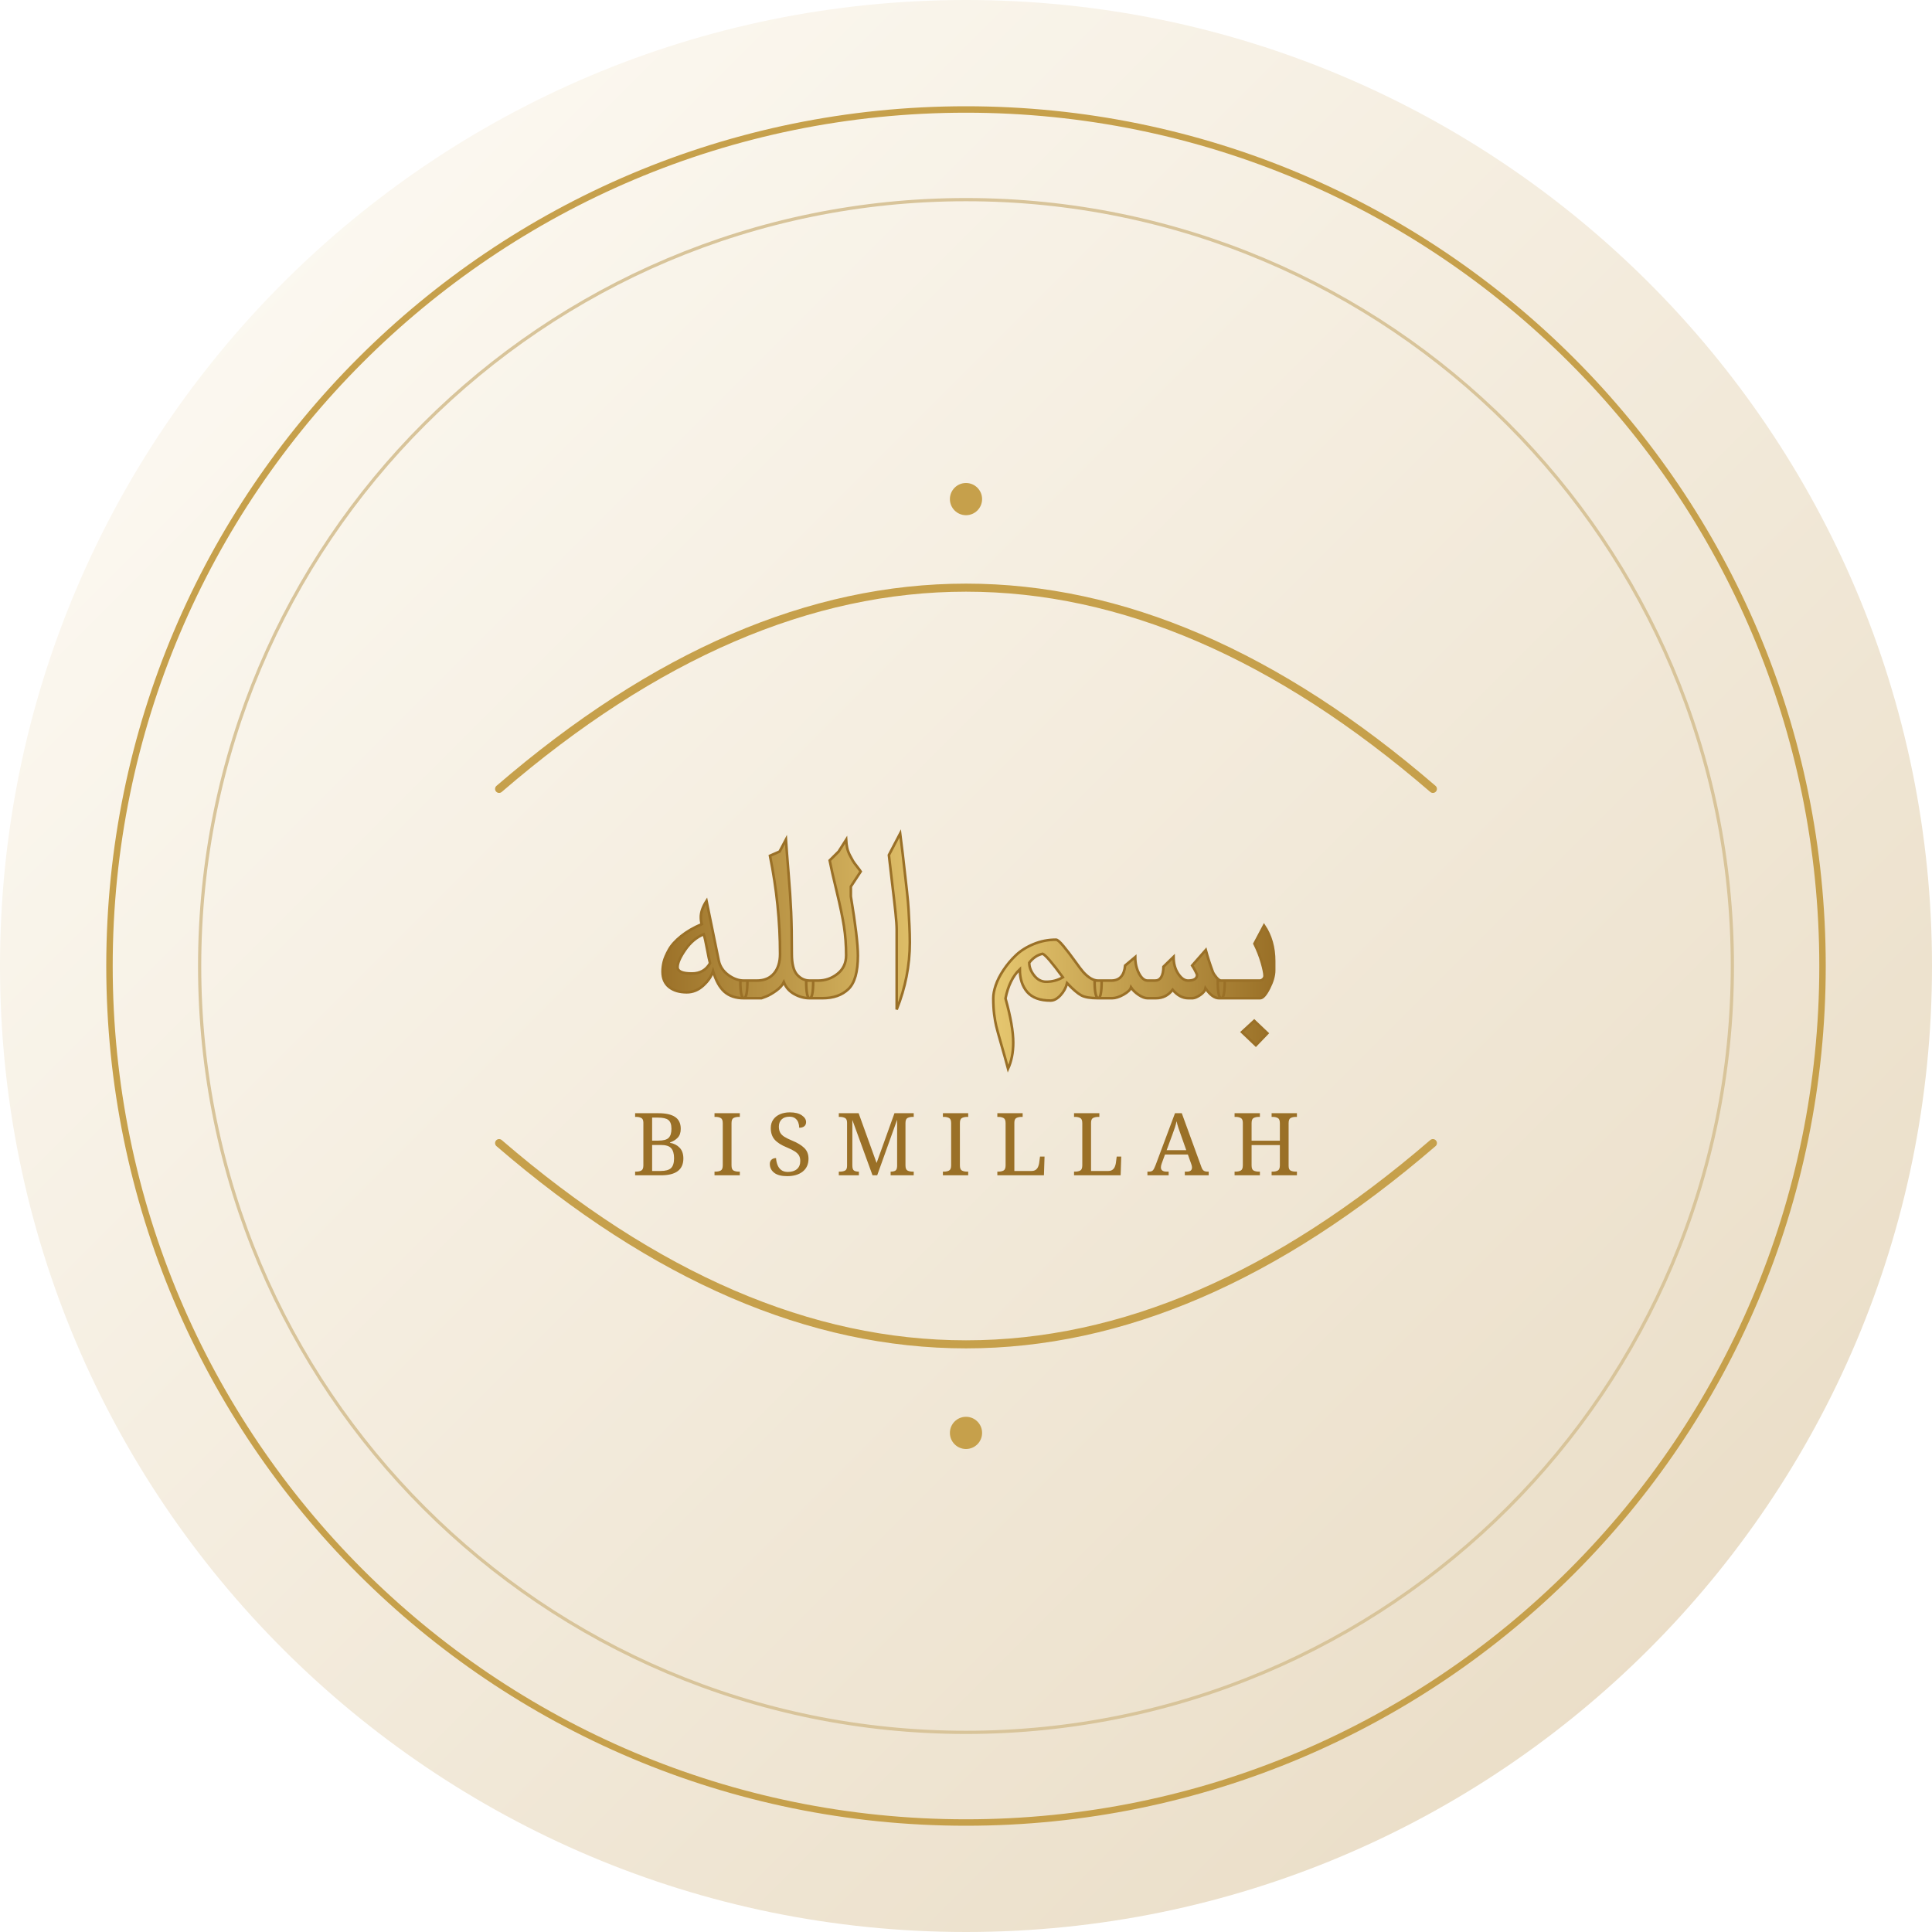
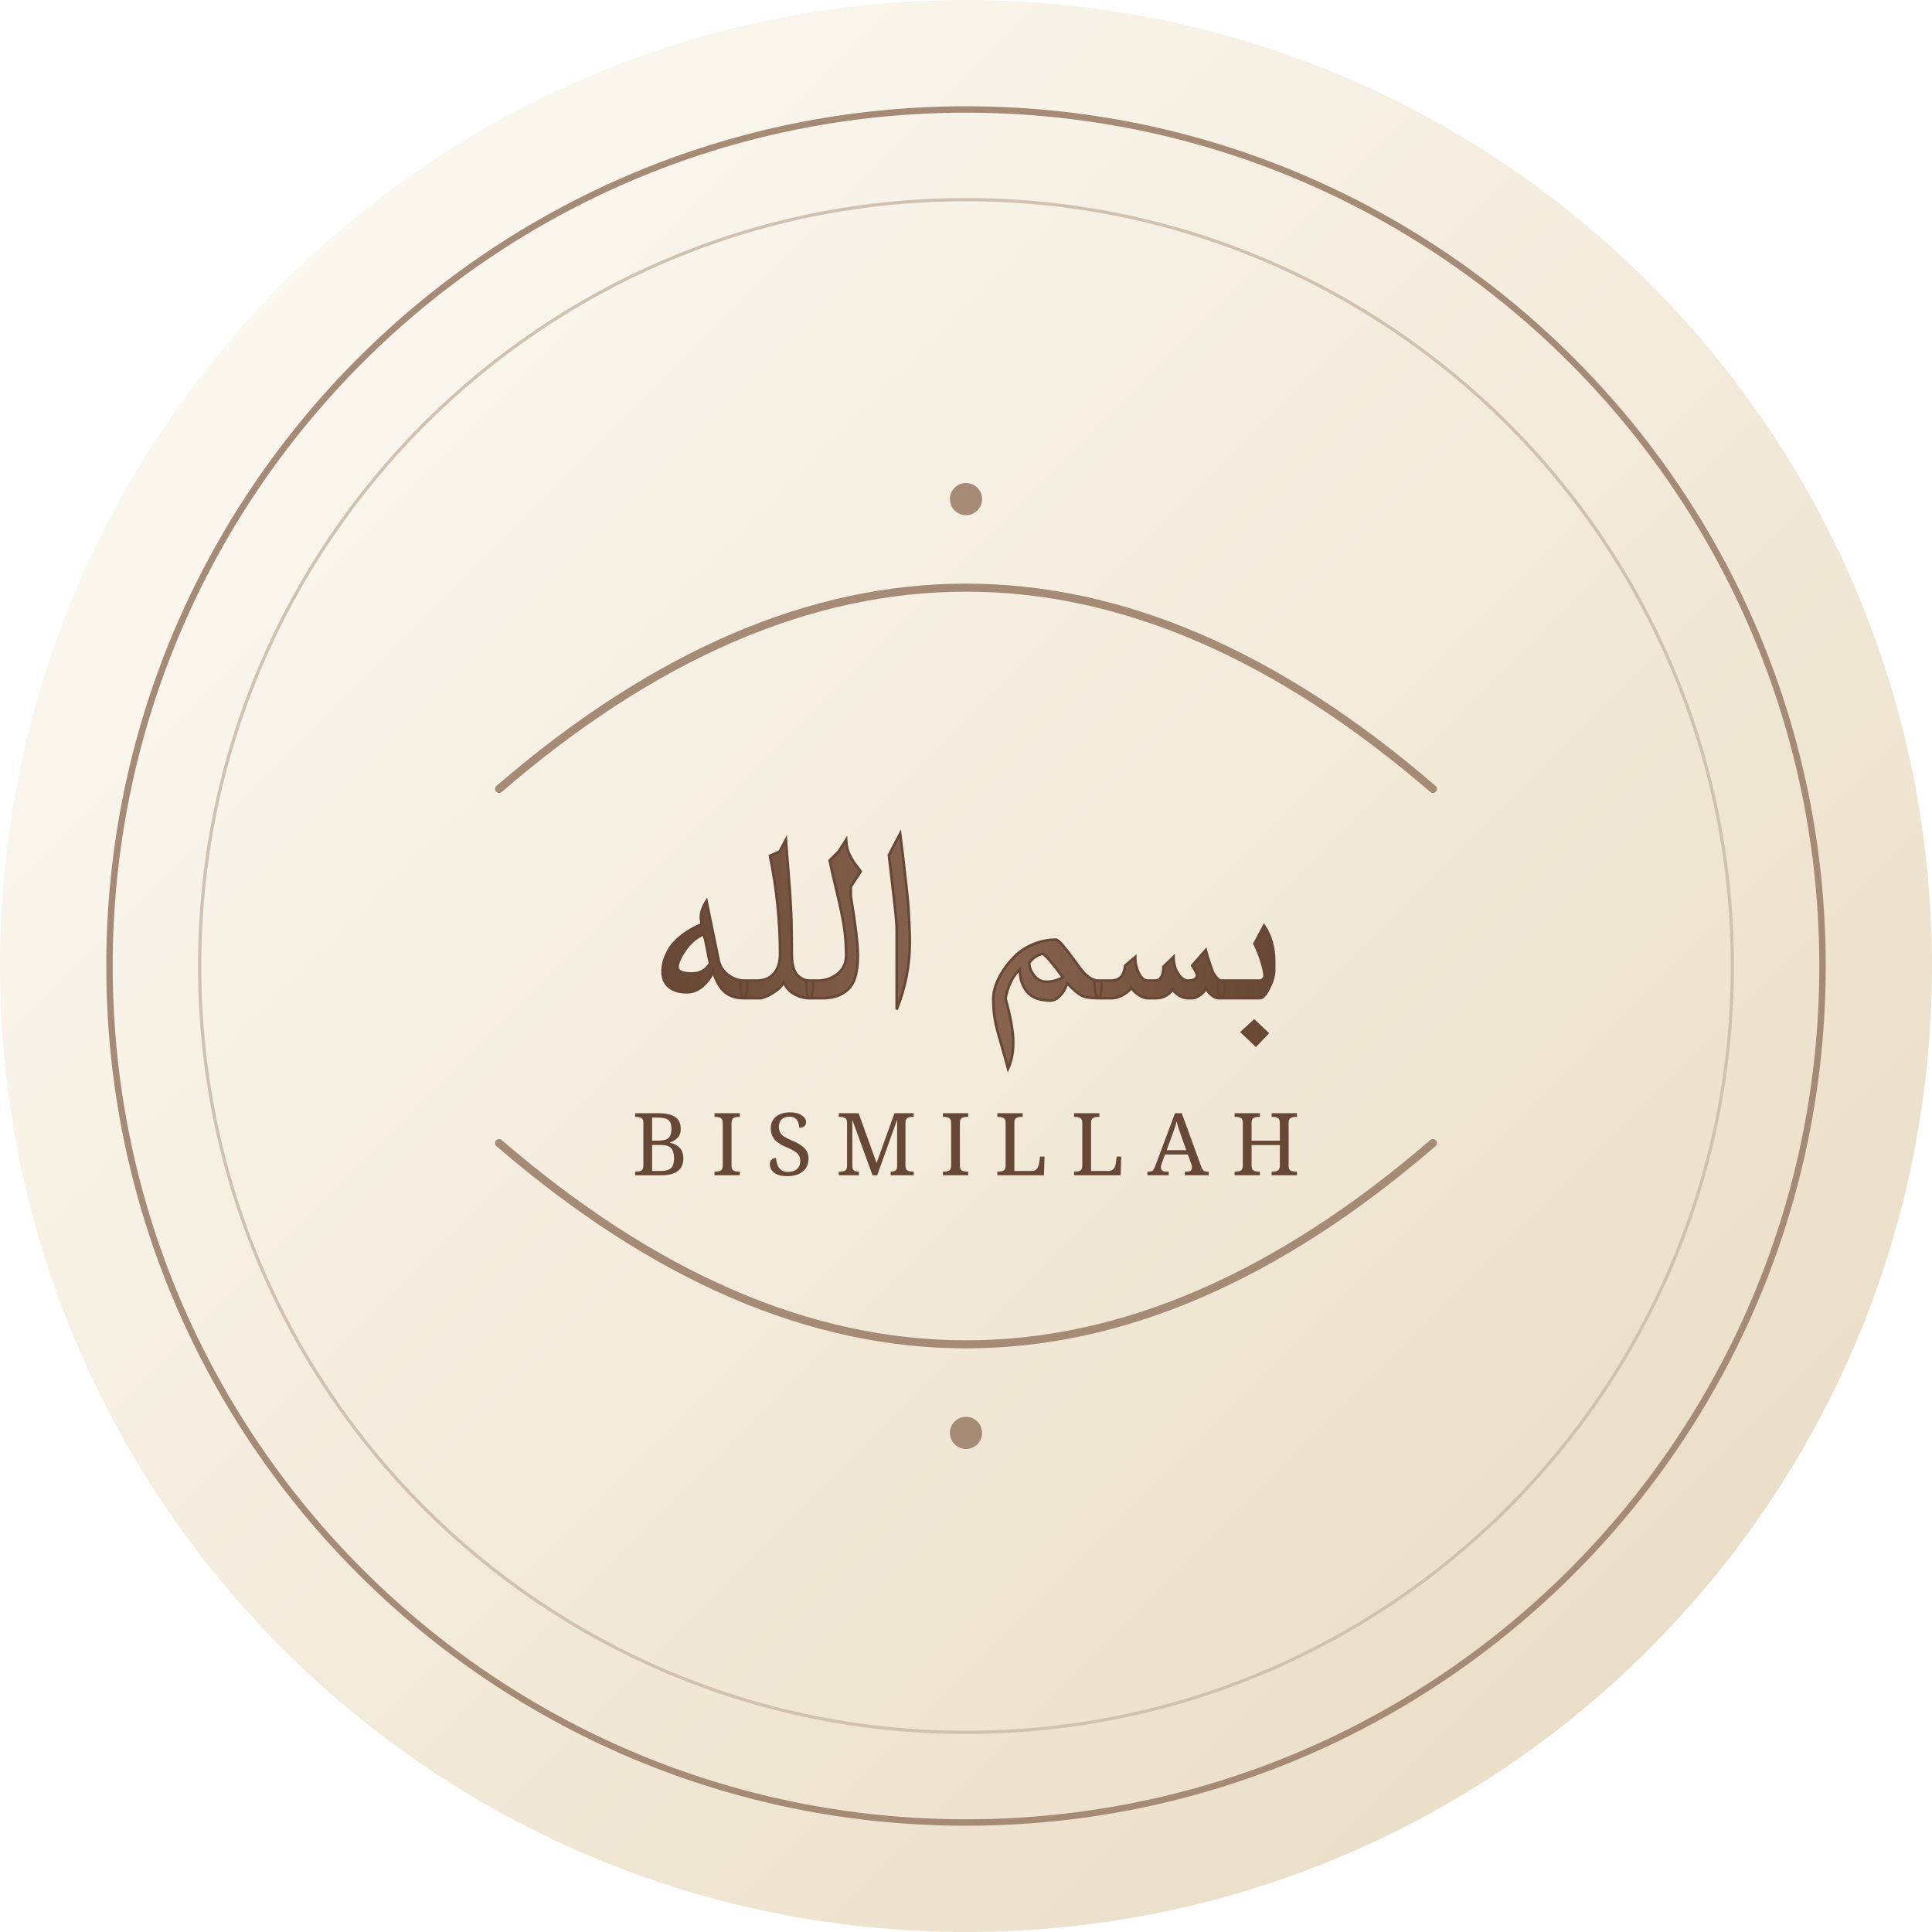
<svg xmlns="http://www.w3.org/2000/svg" viewBox="0 0 600 600">
  <defs>
    <linearGradient id="bg" x2="1" y2="1">
      <stop stop-color="#fffdf8" />
      <stop offset="1" stop-color="#e7d9c0" />
    </linearGradient>
    <linearGradient id="g">
-       <stop stop-color="#9c7229" />
-       <stop offset=".5" stop-color="#edcf76" />
-       <stop offset="1" stop-color="#9a7027" />
+       <stop stop-color="#674735" />
+       <stop offset=".5" stop-color="#8b6751" />
+       <stop offset="1" stop-color="#674735" />
    </linearGradient>
  </defs>
  <rect width="600" height="600" rx="300" fill="url(#bg)" />
-   <circle cx="300" cy="300" r="266" fill="none" stroke="#c6a04b" stroke-width="2" />
-   <circle cx="300" cy="300" r="238" fill="none" stroke="#d8c49a" stroke-width="1" />
-   <path d="M155 245 Q300 120 445 245 M155 355 Q300 480 445 355" fill="none" stroke="#c6a04b" stroke-width="2.5" stroke-linecap="round" />
-   <text x="300" y="310" text-anchor="middle" font-family="serif" font-size="73" fill="url(#g)" stroke="#9a7027" stroke-width=".8">بسم الله</text>
-   <text x="300" y="365" text-anchor="middle" font-family="serif" font-size="27" letter-spacing="7" fill="#9a7027">BISMILLAH</text>
-   <circle cx="300" cy="155" r="5" fill="#c6a04b" />
-   <circle cx="300" cy="445" r="5" fill="#c6a04b" />
+   <circle cx="300" cy="300" r="266" fill="none" stroke="#a58a76" stroke-width="2" />
+   <circle cx="300" cy="300" r="238" fill="none" stroke="#d0c1b1" stroke-width="1" />
+   <path d="M155 245 Q300 120 445 245 M155 355 Q300 480 445 355" fill="none" stroke="#a58a76" stroke-width="2.5" stroke-linecap="round" />
+   <text x="300" y="310" text-anchor="middle" font-family="serif" font-size="73" fill="url(#g)" stroke="#674735" stroke-width=".8">بسم الله</text>
+   <text x="300" y="365" text-anchor="middle" font-family="serif" font-size="27" letter-spacing="7" fill="#674735">BISMILLAH</text>
+   <circle cx="300" cy="155" r="5" fill="#a58a76" />
+   <circle cx="300" cy="445" r="5" fill="#a58a76" />
</svg>
